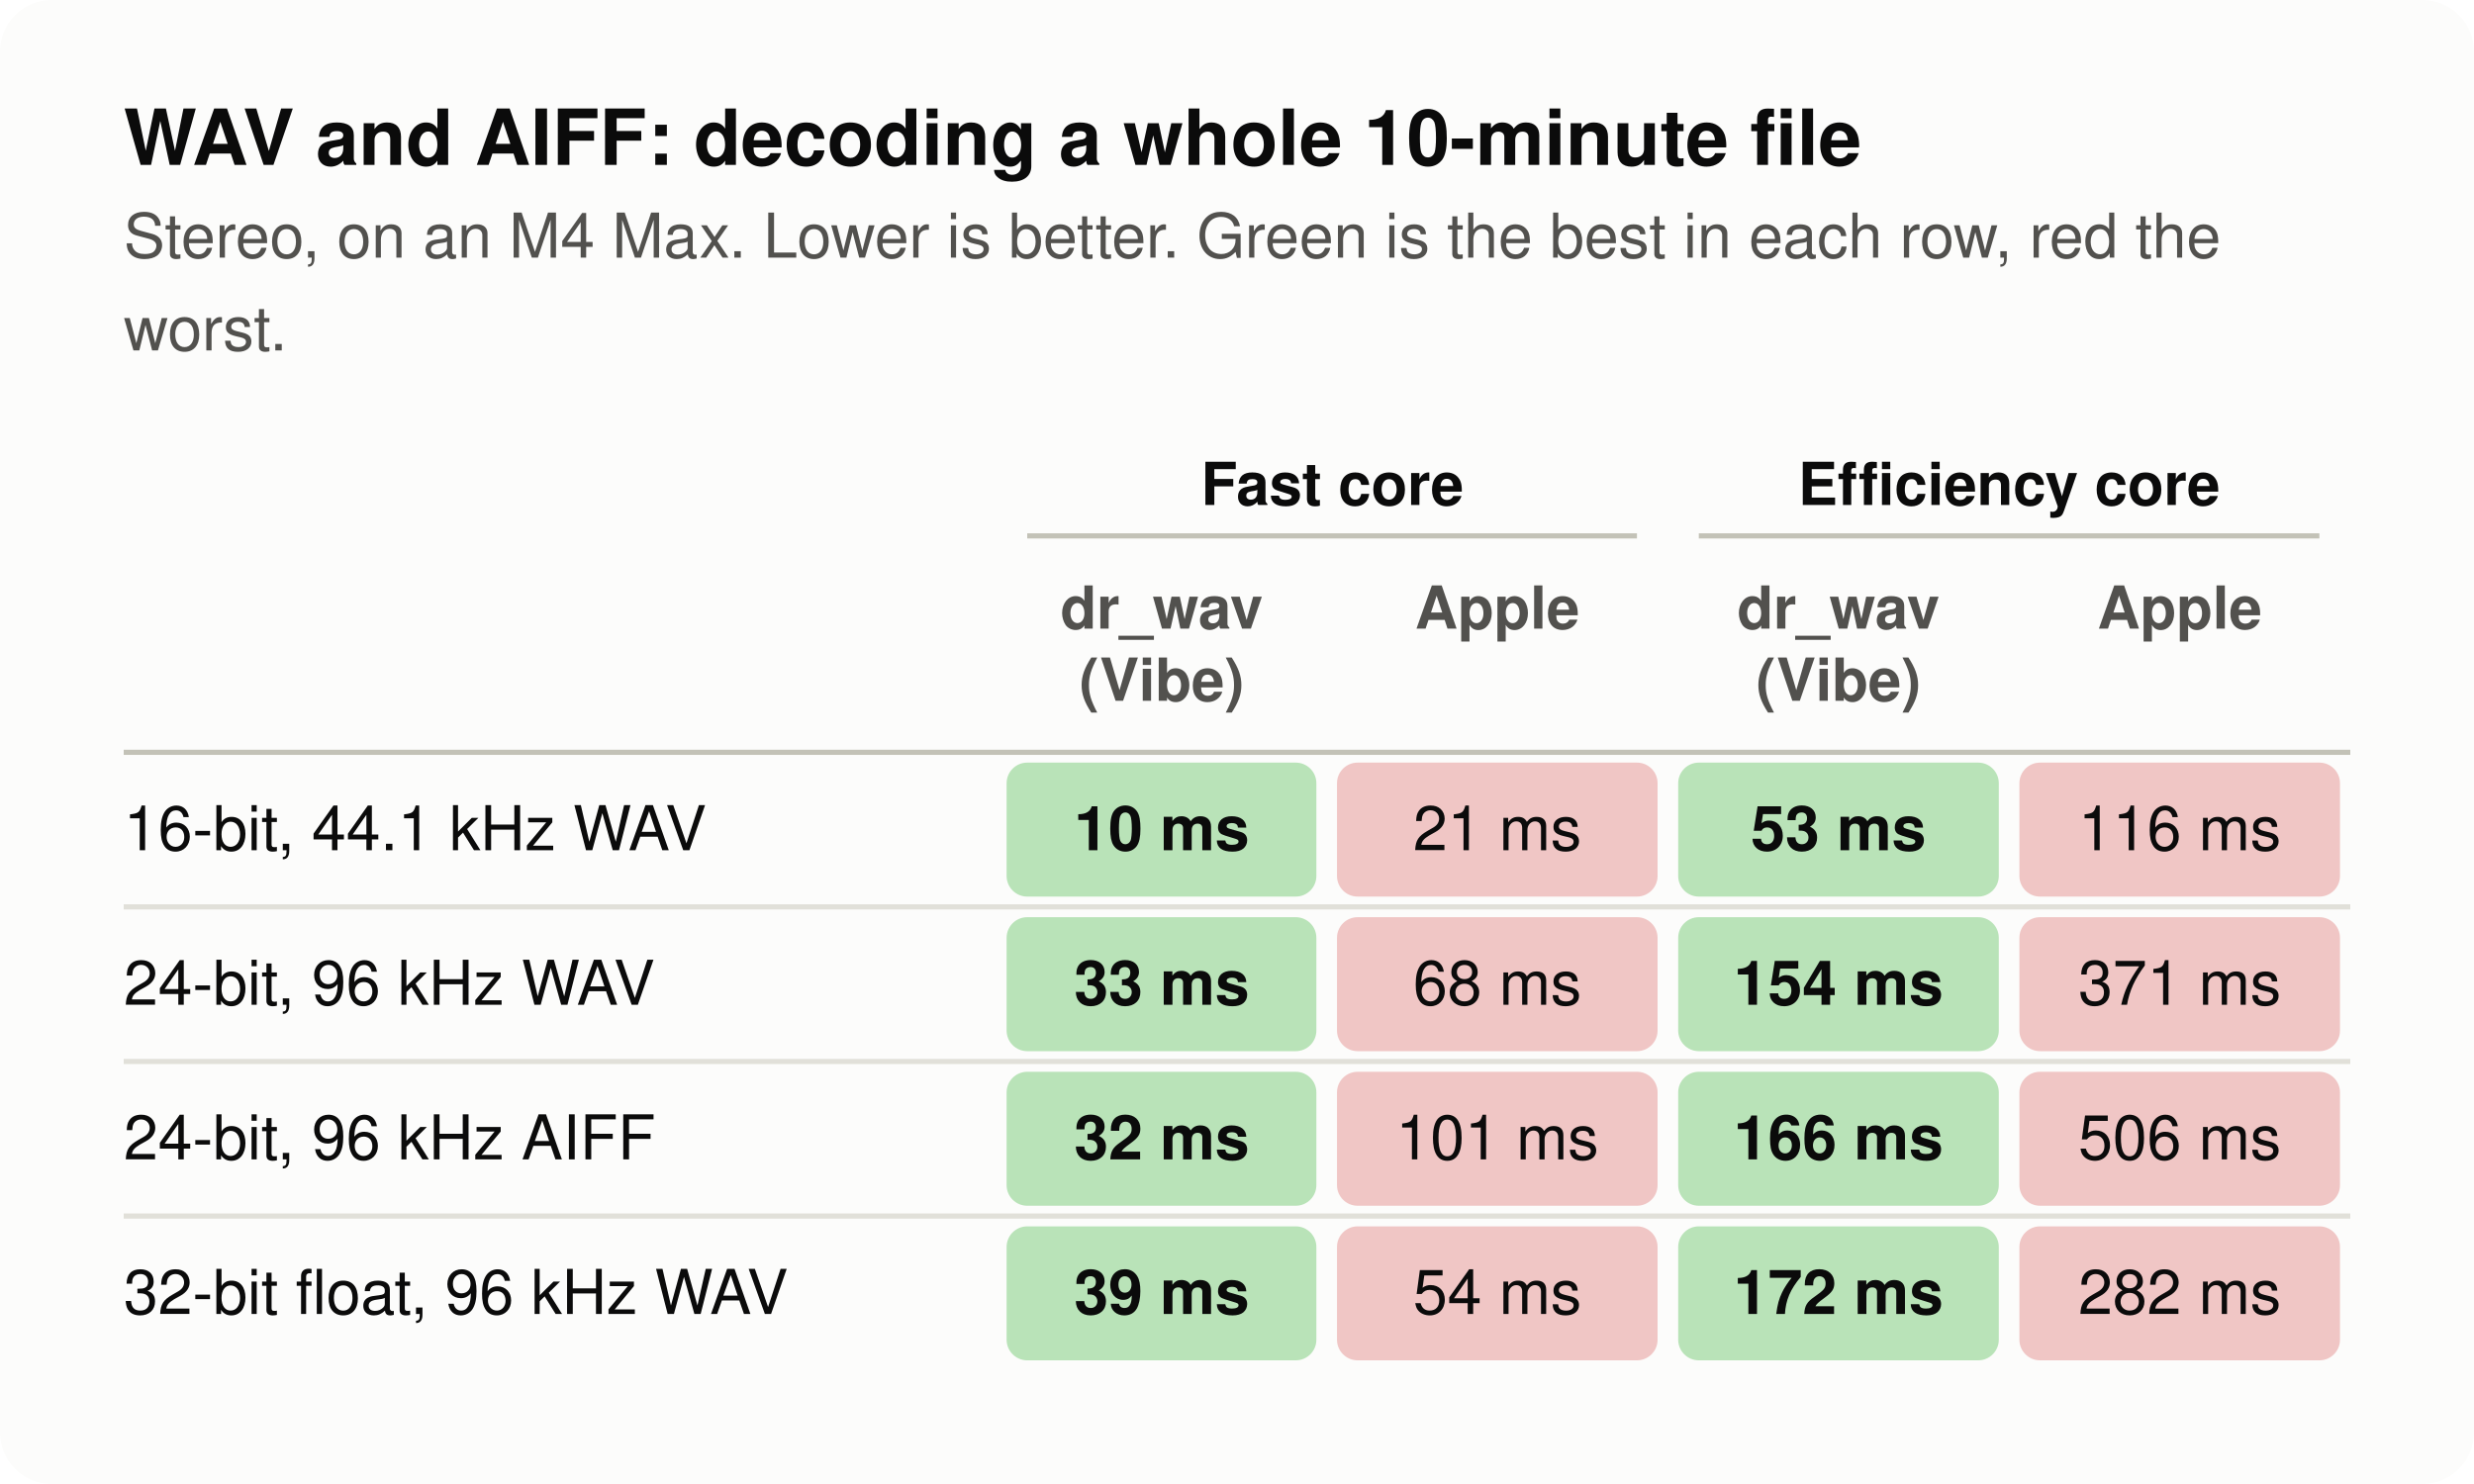
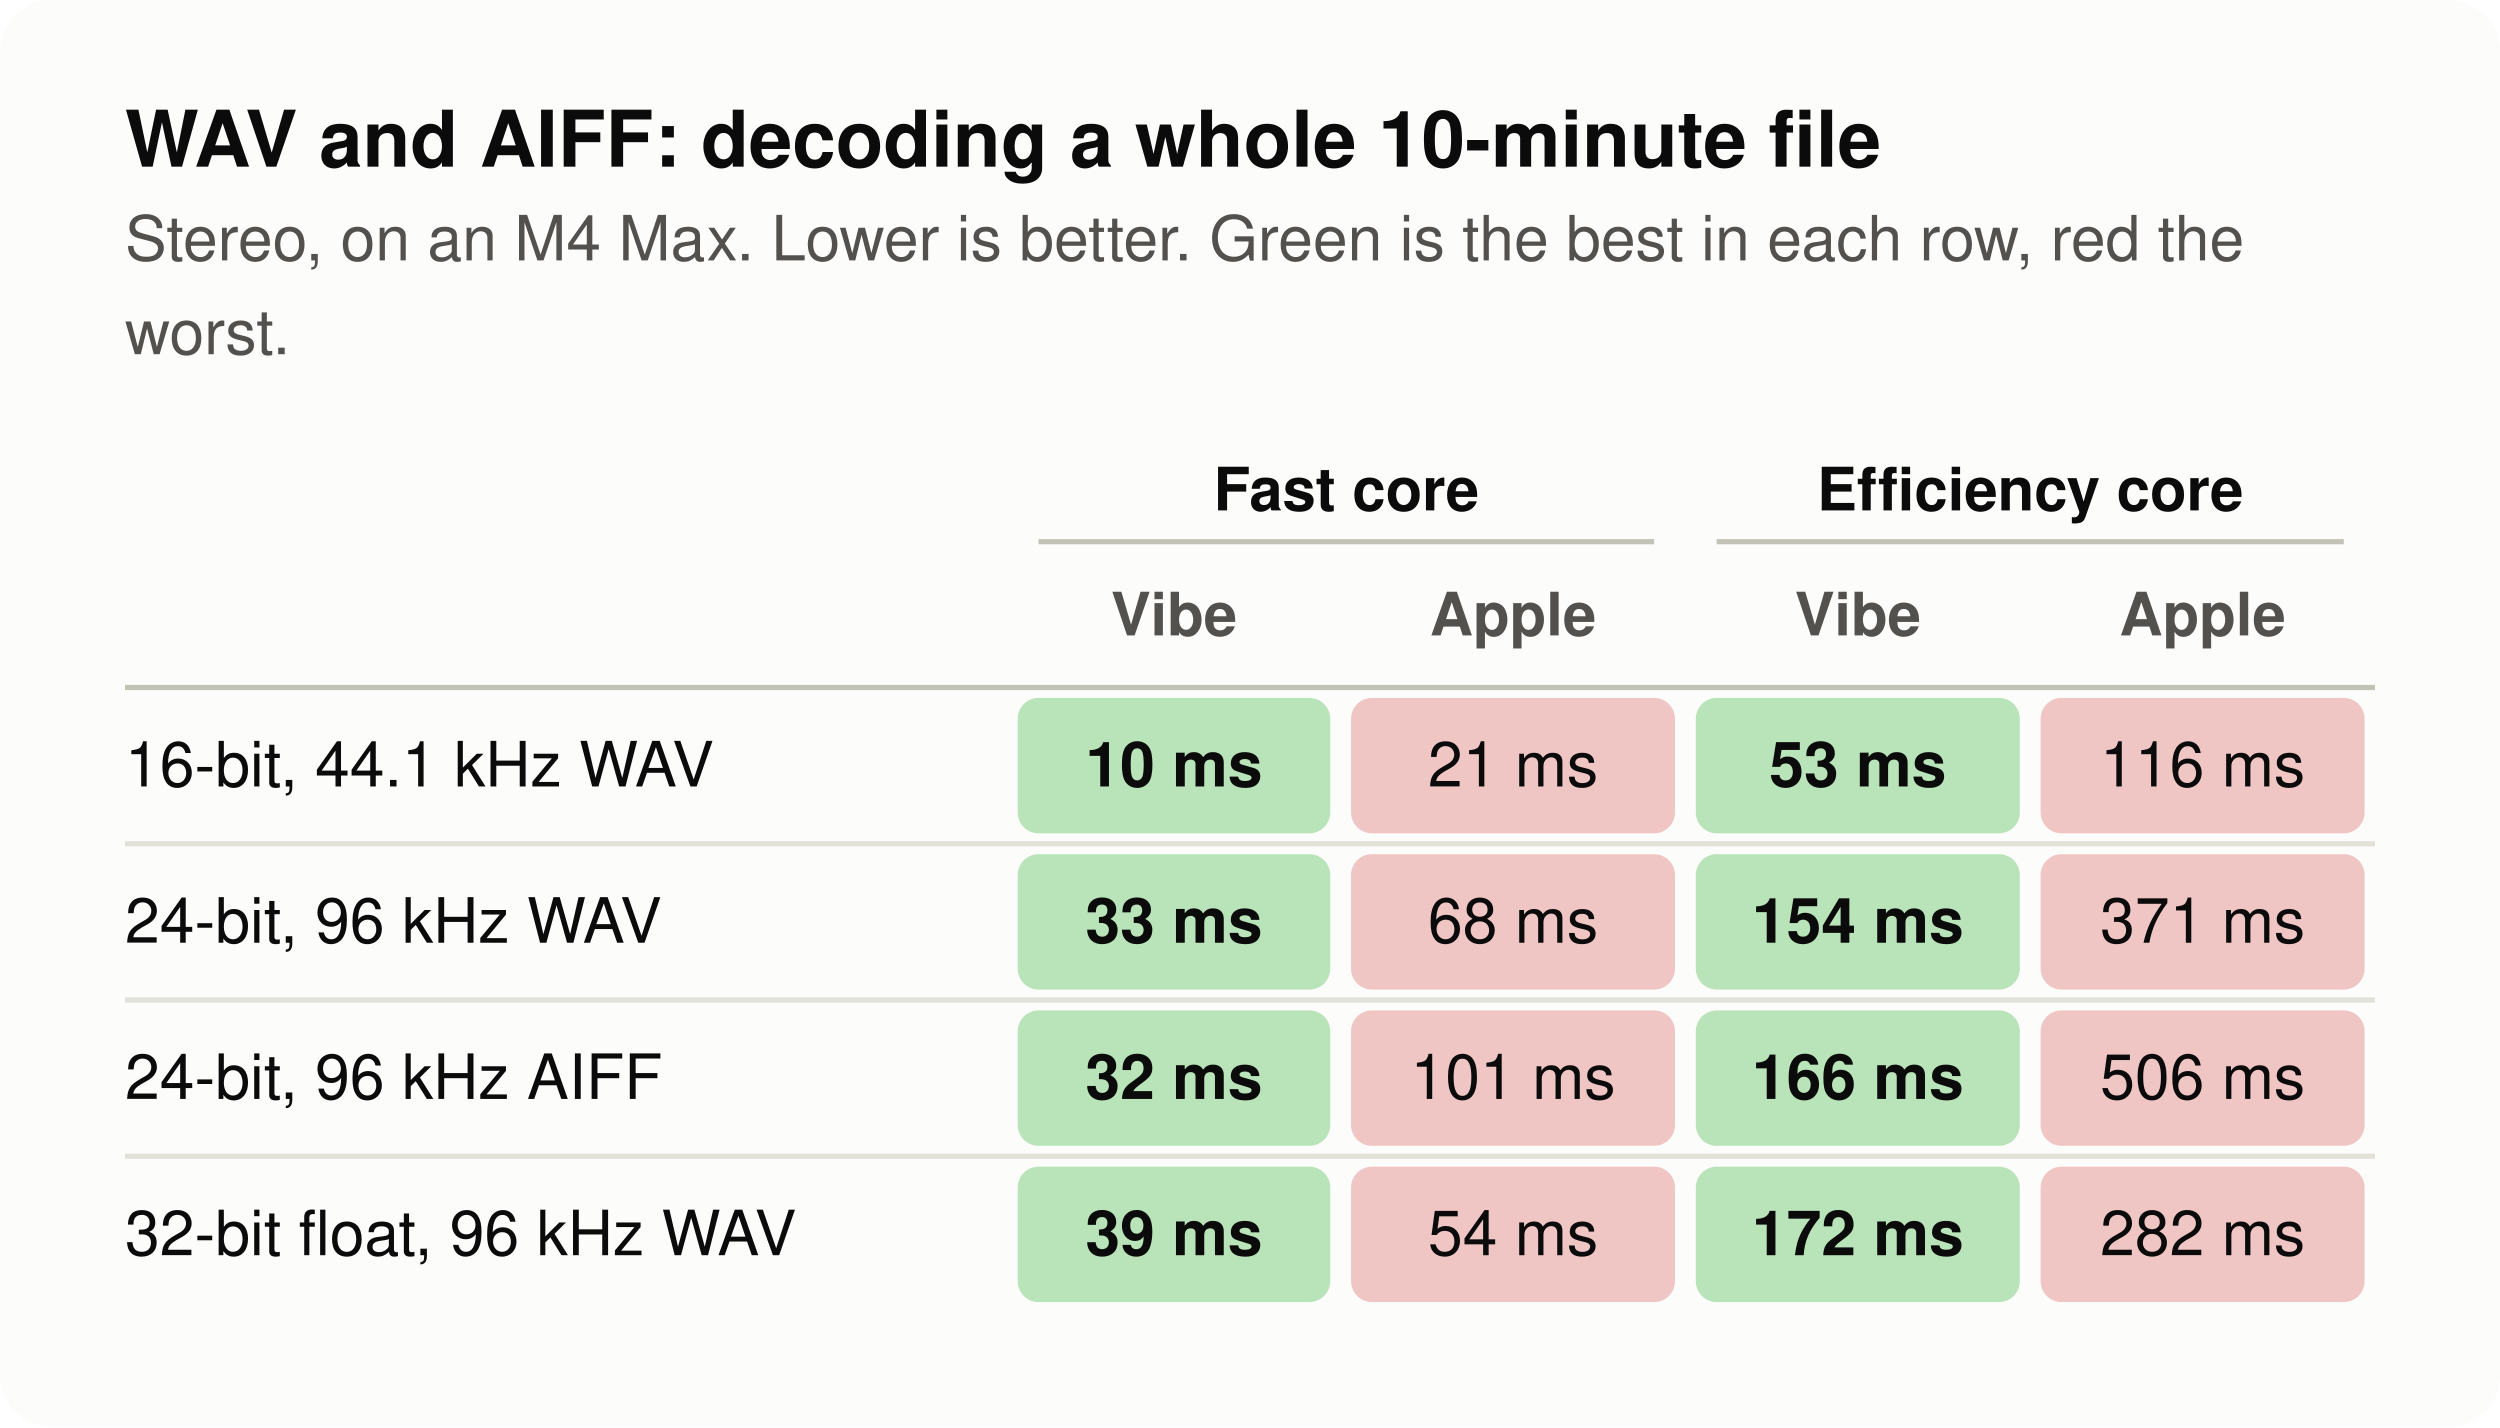
- <svg xmlns="http://www.w3.org/2000/svg" viewBox="0 0 480 288" width="480" height="288" font-family="-apple-system,BlinkMacSystemFont,'Segoe UI',Helvetica,Arial,sans-serif" role="img" aria-label="WAV and AIFF: decoding a whole 10-minute file">
+ <svg xmlns="http://www.w3.org/2000/svg" viewBox="0 0 480 274" width="480" height="274" font-family="-apple-system,BlinkMacSystemFont,'Segoe UI',Helvetica,Arial,sans-serif" role="img" aria-label="WAV and AIFF: decoding a whole 10-minute file">
  <style>.bg{fill:#fcfcfb}.t{fill:#0b0b0b}.m{fill:#52514e}.q{fill:#898781}.box{fill:#f0efec}.g{stroke:#e1e0d9}.a{stroke:#c3c2b7}.k{stroke:#b9b8b2}.ring{stroke:#fcfcfb}.good1{fill:#ebf6ea}.bad1{fill:#f9eeee}.good2{fill:#ddf0dc}.bad2{fill:#f6e3e2}.good3{fill:#cceacb}.bad3{fill:#f3d5d5}.good4{fill:#b9e3b8}.bad4{fill:#f0c6c5}@media (prefers-color-scheme:dark){.bg{fill:#1a1a19}.t{fill:#f0efec}.m{fill:#c3c2b7}.q{fill:#898781}.box{fill:#262624}.g{stroke:#2c2c2a}.a{stroke:#383835}.k{stroke:#55554f}.ring{stroke:#1a1a19}.good1{fill:#182a17}.bad1{fill:#301e1d}.good2{fill:#173417}.bad2{fill:#3d201f}.good3{fill:#163f15}.bad3{fill:#4b2322}.good4{fill:#154b14}.bad4{fill:#5c2625}}text{font-variant-numeric:tabular-nums}.ln{fill:none;stroke-linejoin:round;stroke-linecap:round}rect.s0,rect.s1,rect.s2,rect.s3,rect.s4,rect.s5,rect.s6,rect.s7,rect.sg{stroke:none}</style>
-   <rect class="bg" width="480" height="288" rx="10" />
+   <rect class="bg" width="480" height="274" rx="10" />
  <text class="t" x="24.0" y="32.0" font-size="15" text-anchor="start" font-weight="600">WAV and AIFF: decoding a whole 10-minute file</text>
  <text class="m" x="24.0" y="50.0" font-size="12" text-anchor="start">Stereo, on an M4 Max. Lower is better. Green is the best in each row, red the</text>
  <text class="m" x="24.0" y="68.0" font-size="12" text-anchor="start">worst.</text>
  <text class="t" x="258.5" y="98.0" font-size="11.5" text-anchor="middle" font-weight="600">Fast core</text>
-   <line class="a" x1="199.3" y1="104.0" x2="317.6" y2="104.0" stroke-width="1" />
+   <line class="a" x1="199.4" y1="104.0" x2="317.6" y2="104.0" stroke-width="1" />
  <text class="t" x="389.8" y="98.0" font-size="11.5" text-anchor="middle" font-weight="600">Efficiency core</text>
  <line class="a" x1="329.6" y1="104.0" x2="450.0" y2="104.0" stroke-width="1" />
-   <text class="m" x="225.4" y="122.0" font-size="11.5" text-anchor="middle" font-weight="600">dr_wav</text>
-   <text class="m" x="225.4" y="136.0" font-size="11.5" text-anchor="middle" font-weight="600">(Vibe)</text>
+   <text class="m" x="225.4" y="122.0" font-size="11.5" text-anchor="middle" font-weight="600">Vibe</text>
  <text class="m" x="290.5" y="122.0" font-size="11.5" text-anchor="middle" font-weight="600">Apple</text>
-   <text class="m" x="356.7" y="122.0" font-size="11.5" text-anchor="middle" font-weight="600">dr_wav</text>
-   <text class="m" x="356.7" y="136.0" font-size="11.5" text-anchor="middle" font-weight="600">(Vibe)</text>
+   <text class="m" x="356.7" y="122.0" font-size="11.5" text-anchor="middle" font-weight="600">Vibe</text>
  <text class="m" x="422.9" y="122.0" font-size="11.5" text-anchor="middle" font-weight="600">Apple</text>
-   <line class="a" x1="24.0" y1="146.0" x2="456.0" y2="146.0" stroke-width="1" />
-   <text class="t" x="24.0" y="165.0" font-size="12" text-anchor="start">16-bit, 44.1 kHz WAV</text>
-   <rect class="good4" x="195.3" y="148.0" width="60.1" height="26" rx="4" />
-   <text class="t" x="225.4" y="165.0" font-size="12" text-anchor="middle" font-weight="650">10 ms</text>
-   <rect class="bad4" x="259.4" y="148.0" width="62.2" height="26" rx="4" />
-   <text class="t" x="290.5" y="165.0" font-size="12" text-anchor="middle">21 ms</text>
-   <rect class="good4" x="325.6" y="148.0" width="62.2" height="26" rx="4" />
-   <text class="t" x="356.7" y="165.0" font-size="12" text-anchor="middle" font-weight="650">53 ms</text>
-   <rect class="bad4" x="391.8" y="148.0" width="62.2" height="26" rx="4" />
-   <text class="t" x="422.9" y="165.0" font-size="12" text-anchor="middle">116 ms</text>
-   <line class="g" x1="24.0" y1="176.0" x2="456.0" y2="176.0" stroke-width="1" />
-   <text class="t" x="24.0" y="195.0" font-size="12" text-anchor="start">24-bit, 96 kHz WAV</text>
-   <rect class="good4" x="195.3" y="178.0" width="60.1" height="26" rx="4" />
-   <text class="t" x="225.4" y="195.0" font-size="12" text-anchor="middle" font-weight="650">33 ms</text>
-   <rect class="bad4" x="259.4" y="178.0" width="62.2" height="26" rx="4" />
-   <text class="t" x="290.5" y="195.0" font-size="12" text-anchor="middle">68 ms</text>
-   <rect class="good4" x="325.6" y="178.0" width="62.2" height="26" rx="4" />
-   <text class="t" x="356.7" y="195.0" font-size="12" text-anchor="middle" font-weight="650">154 ms</text>
-   <rect class="bad4" x="391.8" y="178.0" width="62.2" height="26" rx="4" />
-   <text class="t" x="422.9" y="195.0" font-size="12" text-anchor="middle">371 ms</text>
-   <line class="g" x1="24.0" y1="206.0" x2="456.0" y2="206.0" stroke-width="1" />
-   <text class="t" x="24.0" y="225.0" font-size="12" text-anchor="start">24-bit, 96 kHz AIFF</text>
-   <rect class="good4" x="195.3" y="208.0" width="60.1" height="26" rx="4" />
-   <text class="t" x="225.4" y="225.0" font-size="12" text-anchor="middle" font-weight="650">32 ms</text>
-   <rect class="bad4" x="259.4" y="208.0" width="62.2" height="26" rx="4" />
-   <text class="t" x="290.5" y="225.0" font-size="12" text-anchor="middle">101 ms</text>
-   <rect class="good4" x="325.6" y="208.0" width="62.2" height="26" rx="4" />
-   <text class="t" x="356.7" y="225.0" font-size="12" text-anchor="middle" font-weight="650">166 ms</text>
-   <rect class="bad4" x="391.8" y="208.0" width="62.2" height="26" rx="4" />
-   <text class="t" x="422.9" y="225.0" font-size="12" text-anchor="middle">506 ms</text>
-   <line class="g" x1="24.0" y1="236.0" x2="456.0" y2="236.0" stroke-width="1" />
-   <text class="t" x="24.0" y="255.0" font-size="12" text-anchor="start">32-bit float, 96 kHz WAV</text>
-   <rect class="good4" x="195.3" y="238.0" width="60.1" height="26" rx="4" />
-   <text class="t" x="225.4" y="255.0" font-size="12" text-anchor="middle" font-weight="650">39 ms</text>
-   <rect class="bad4" x="259.4" y="238.0" width="62.2" height="26" rx="4" />
-   <text class="t" x="290.5" y="255.0" font-size="12" text-anchor="middle">54 ms</text>
-   <rect class="good4" x="325.6" y="238.0" width="62.2" height="26" rx="4" />
-   <text class="t" x="356.7" y="255.0" font-size="12" text-anchor="middle" font-weight="650">172 ms</text>
-   <rect class="bad4" x="391.8" y="238.0" width="62.2" height="26" rx="4" />
-   <text class="t" x="422.9" y="255.0" font-size="12" text-anchor="middle">282 ms</text>
+   <line class="a" x1="24.0" y1="132.0" x2="456.0" y2="132.0" stroke-width="1" />
+   <text class="t" x="24.0" y="151.0" font-size="12" text-anchor="start">16-bit, 44.1 kHz WAV</text>
+   <rect class="good4" x="195.4" y="134.0" width="60.0" height="26" rx="4" />
+   <text class="t" x="225.4" y="151.0" font-size="12" text-anchor="middle" font-weight="650">10 ms</text>
+   <rect class="bad4" x="259.4" y="134.0" width="62.2" height="26" rx="4" />
+   <text class="t" x="290.5" y="151.0" font-size="12" text-anchor="middle">21 ms</text>
+   <rect class="good4" x="325.6" y="134.0" width="62.2" height="26" rx="4" />
+   <text class="t" x="356.7" y="151.0" font-size="12" text-anchor="middle" font-weight="650">53 ms</text>
+   <rect class="bad4" x="391.8" y="134.0" width="62.2" height="26" rx="4" />
+   <text class="t" x="422.9" y="151.0" font-size="12" text-anchor="middle">116 ms</text>
+   <line class="g" x1="24.0" y1="162.0" x2="456.0" y2="162.0" stroke-width="1" />
+   <text class="t" x="24.0" y="181.0" font-size="12" text-anchor="start">24-bit, 96 kHz WAV</text>
+   <rect class="good4" x="195.4" y="164.0" width="60.0" height="26" rx="4" />
+   <text class="t" x="225.4" y="181.0" font-size="12" text-anchor="middle" font-weight="650">33 ms</text>
+   <rect class="bad4" x="259.4" y="164.0" width="62.2" height="26" rx="4" />
+   <text class="t" x="290.5" y="181.0" font-size="12" text-anchor="middle">68 ms</text>
+   <rect class="good4" x="325.6" y="164.0" width="62.2" height="26" rx="4" />
+   <text class="t" x="356.7" y="181.0" font-size="12" text-anchor="middle" font-weight="650">154 ms</text>
+   <rect class="bad4" x="391.8" y="164.0" width="62.2" height="26" rx="4" />
+   <text class="t" x="422.9" y="181.0" font-size="12" text-anchor="middle">371 ms</text>
+   <line class="g" x1="24.0" y1="192.0" x2="456.0" y2="192.0" stroke-width="1" />
+   <text class="t" x="24.0" y="211.0" font-size="12" text-anchor="start">24-bit, 96 kHz AIFF</text>
+   <rect class="good4" x="195.4" y="194.0" width="60.0" height="26" rx="4" />
+   <text class="t" x="225.4" y="211.0" font-size="12" text-anchor="middle" font-weight="650">32 ms</text>
+   <rect class="bad4" x="259.4" y="194.0" width="62.2" height="26" rx="4" />
+   <text class="t" x="290.5" y="211.0" font-size="12" text-anchor="middle">101 ms</text>
+   <rect class="good4" x="325.6" y="194.0" width="62.2" height="26" rx="4" />
+   <text class="t" x="356.7" y="211.0" font-size="12" text-anchor="middle" font-weight="650">166 ms</text>
+   <rect class="bad4" x="391.8" y="194.0" width="62.2" height="26" rx="4" />
+   <text class="t" x="422.9" y="211.0" font-size="12" text-anchor="middle">506 ms</text>
+   <line class="g" x1="24.0" y1="222.0" x2="456.0" y2="222.0" stroke-width="1" />
+   <text class="t" x="24.0" y="241.0" font-size="12" text-anchor="start">32-bit float, 96 kHz WAV</text>
+   <rect class="good4" x="195.4" y="224.0" width="60.0" height="26" rx="4" />
+   <text class="t" x="225.4" y="241.0" font-size="12" text-anchor="middle" font-weight="650">39 ms</text>
+   <rect class="bad4" x="259.4" y="224.0" width="62.2" height="26" rx="4" />
+   <text class="t" x="290.5" y="241.0" font-size="12" text-anchor="middle">54 ms</text>
+   <rect class="good4" x="325.6" y="224.0" width="62.2" height="26" rx="4" />
+   <text class="t" x="356.7" y="241.0" font-size="12" text-anchor="middle" font-weight="650">172 ms</text>
+   <rect class="bad4" x="391.8" y="224.0" width="62.2" height="26" rx="4" />
+   <text class="t" x="422.9" y="241.0" font-size="12" text-anchor="middle">282 ms</text>
</svg>
